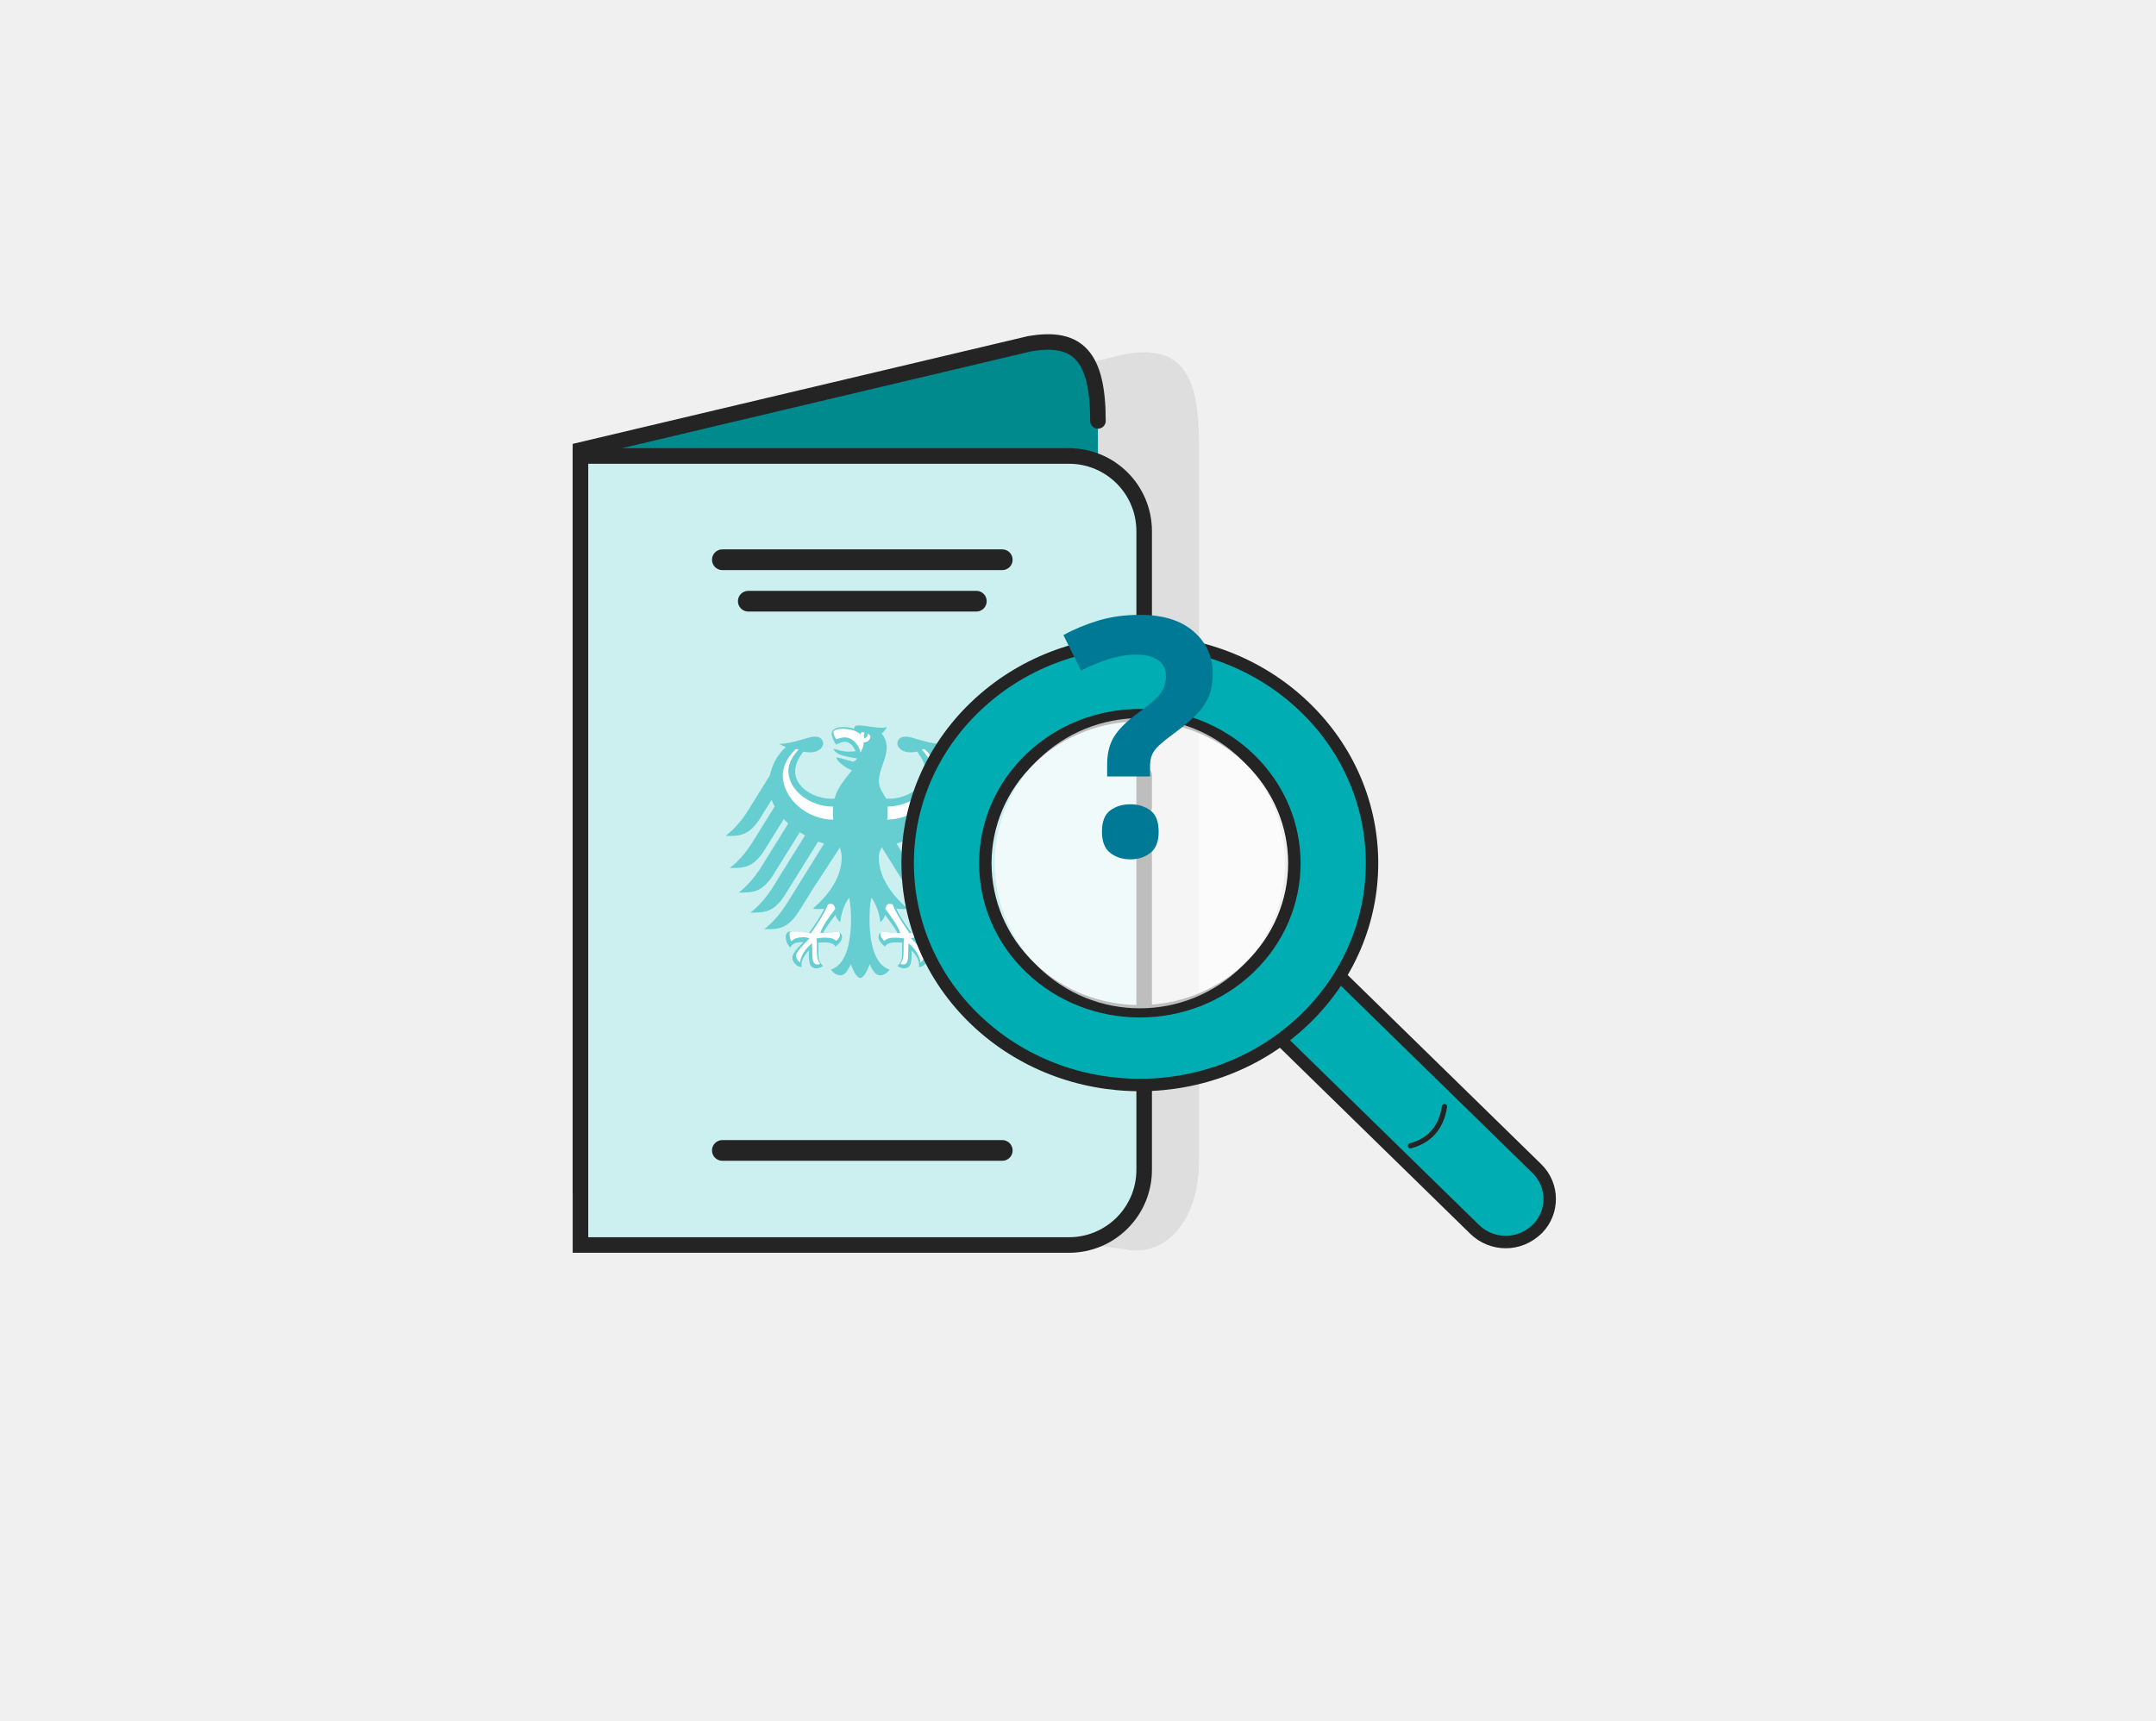
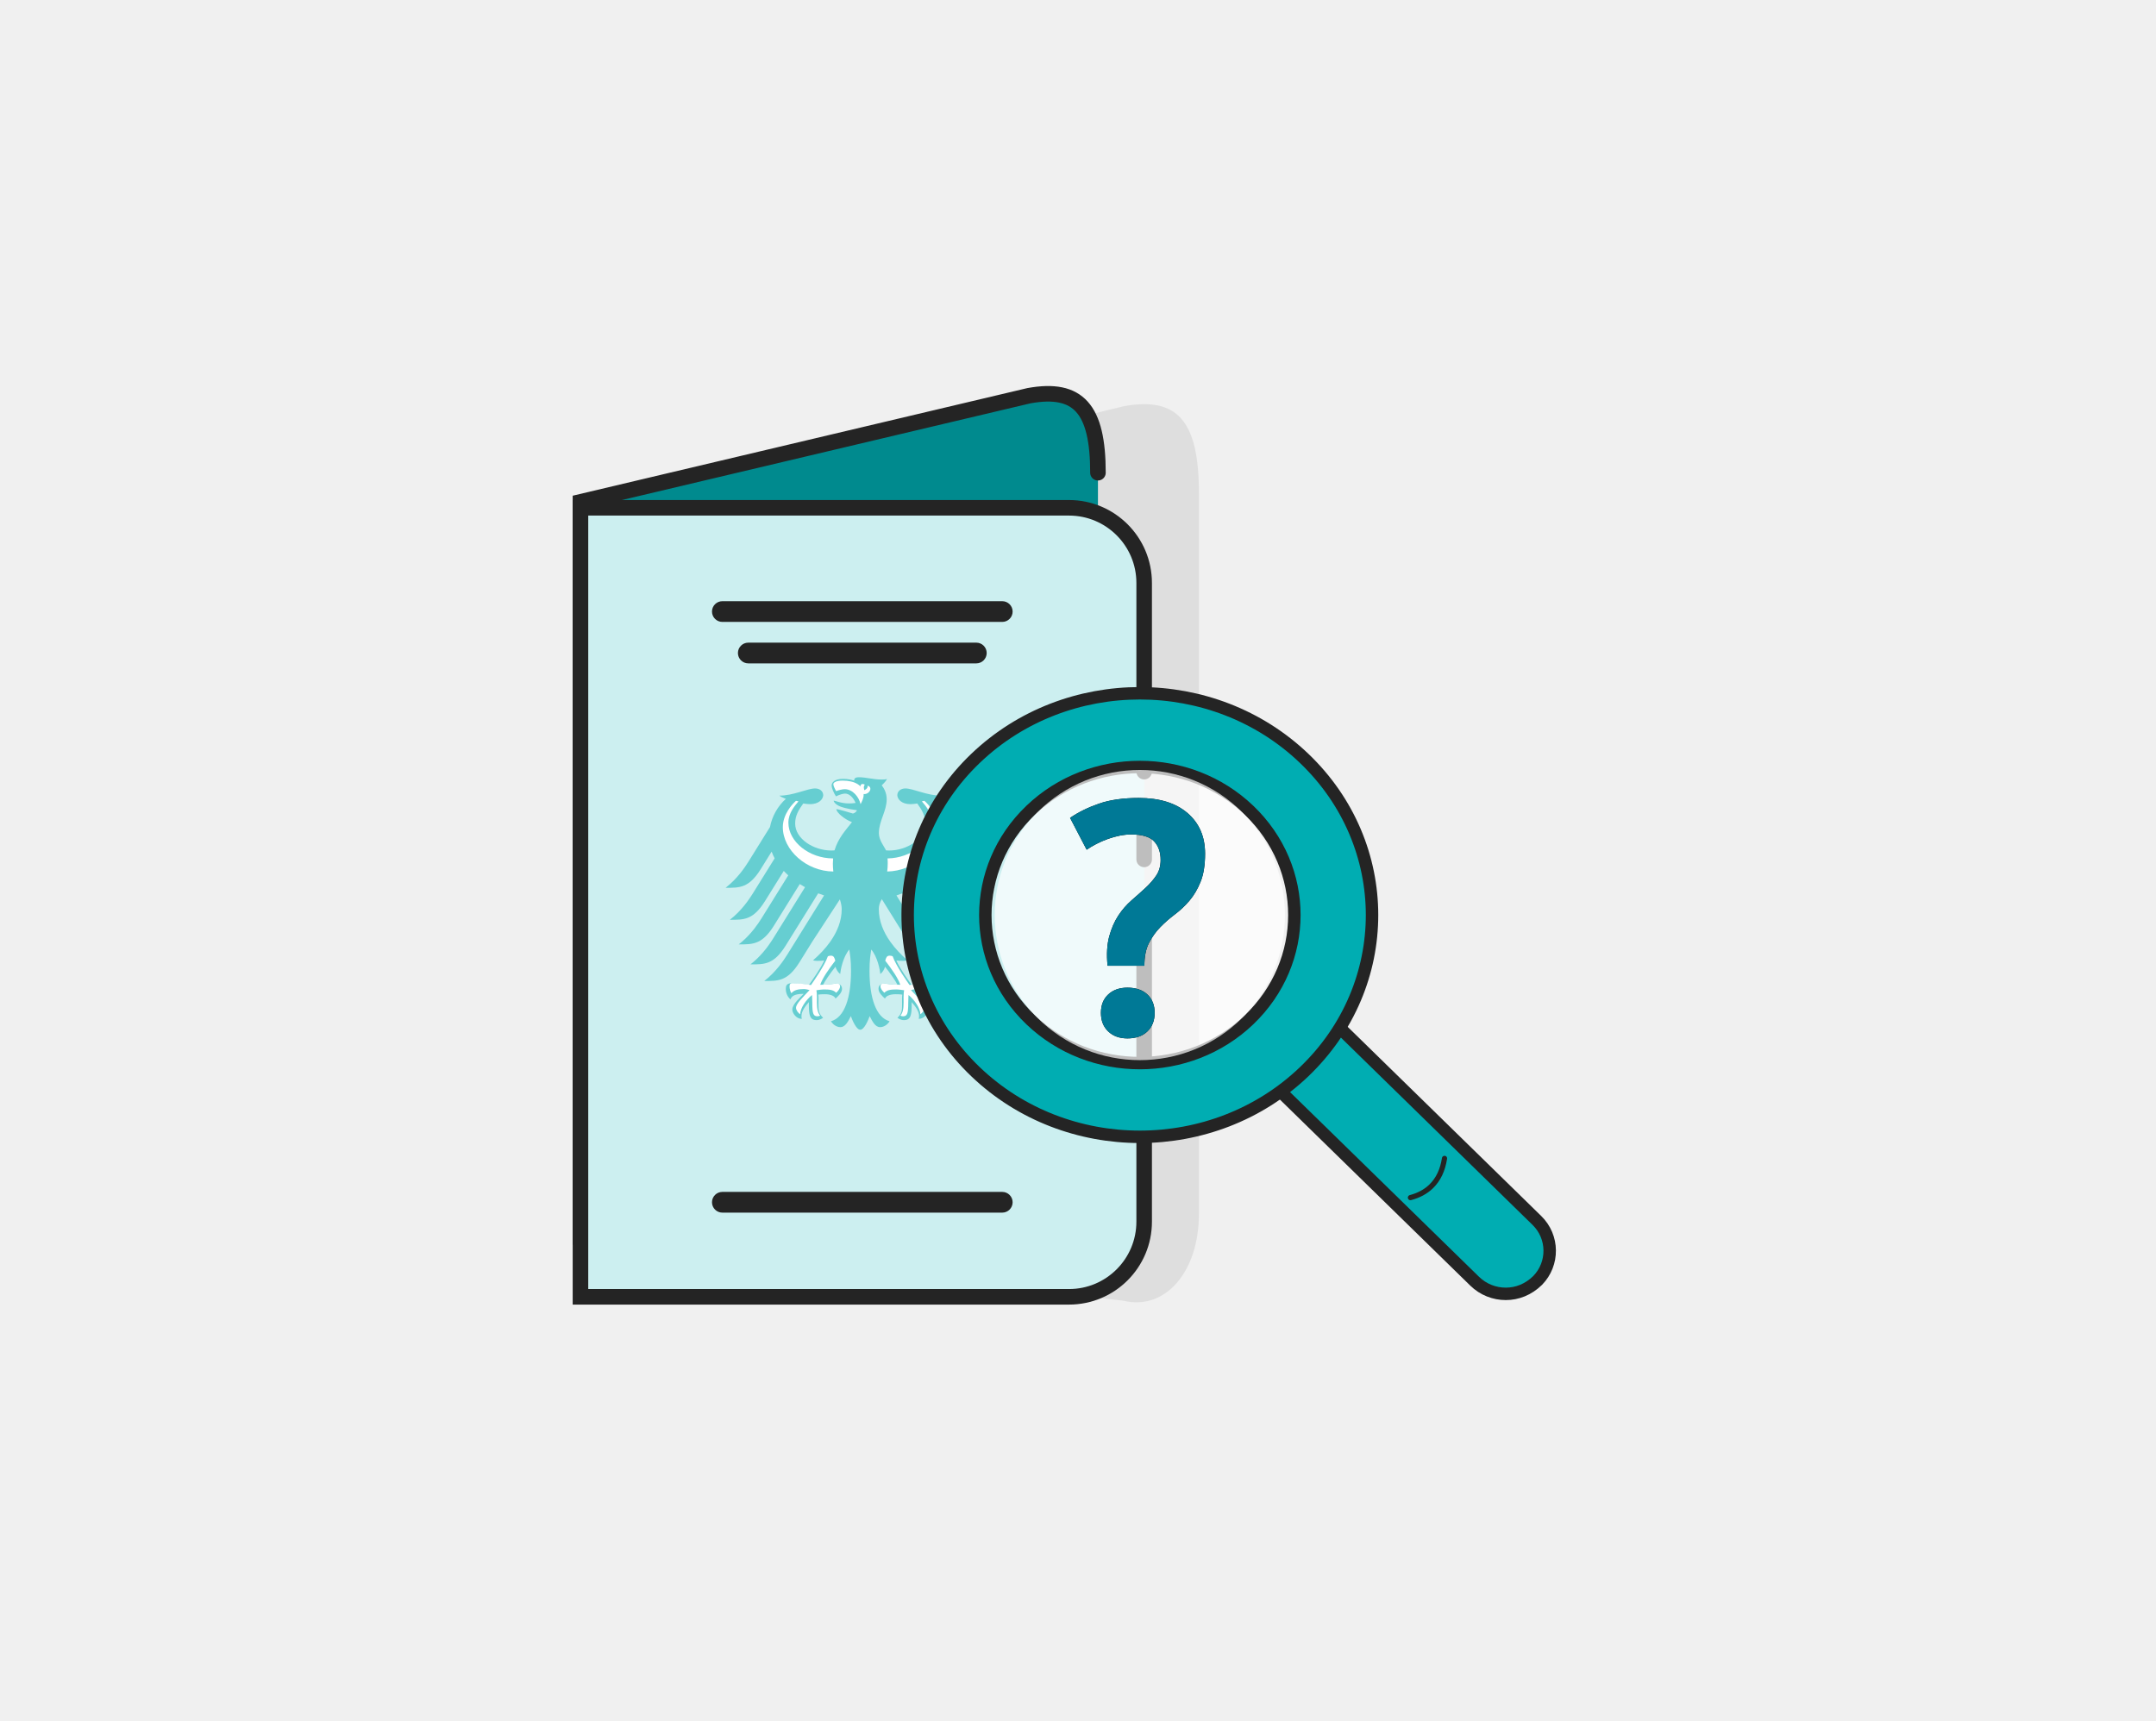
- <svg xmlns="http://www.w3.org/2000/svg" width="208px" height="166px" viewBox="0 0 208 166" version="1.1">
-   <g id="icon_reisepass_verloren" stroke="none" stroke-width="1" fill="none" fill-rule="evenodd">
-     <g id="Group-21" transform="translate(56, 33)">
-       <g id="Group" transform="translate(0, 0)">
-         <g id="icon_passport_hp" transform="translate(0, 0)">
-           <path d="M59.667,48.985 L59.667,79.133 C59.667,84.741 56.403,88.492 52.378,87.511 L5,82.057 L5,12.752 L52.378,1.206 C57.607,0.236 59.667,2.633 59.667,9.584" id="Path" fill="#DEDEDE" />
-           <path d="M49.925,46.119 L49.925,74.048 C49.925,79.023 46.945,82.351 43.268,81.48 L0,81.373 L0,10.426 L43.268,0.183 C48.044,-0.678 49.925,1.449 49.925,7.615" id="Path" stroke="#242424" stroke-width="1.5" fill="#008A8E" stroke-linecap="round" />
-           <line x1="49.925" y1="36.951" x2="49.925" y2="40.855" id="Path" stroke="#242424" stroke-width="1.5" fill="#D4D2D2" stroke-linecap="round" />
-           <path d="M54.383,49.245 L54.383,79.885 C54.383,83.889 51.136,87.136 47.132,87.136 L0,87.136 L0,11 L47.132,11 C51.136,11 54.383,14.246 54.383,18.251 L54.383,31.019 L54.383,36.458" id="Path" stroke="#242424" stroke-width="1.5" fill="#CCEFF0" stroke-linecap="round" />
-           <g id="Bundesadler_Bundesorgane" transform="translate(14, 37)">
-             <path d="M21.592,15.867 C21.991,16.46 22.653,17.337 23.59,18.058 C22.244,18.058 21.351,18.09 20.212,16.28 L19.956,15.867 L17.055,11.201 C16.868,11.273 16.678,11.34 16.485,11.404 L19.26,15.867 L20.054,17.144 C20.402,17.702 21.147,18.806 22.255,19.66 C20.91,19.66 20.017,19.691 18.878,17.881 L17.626,15.867 L15.075,11.762 C14.856,12.114 14.784,12.423 14.784,12.731 C14.784,13.865 15.22,14.923 15.888,15.867 C16.352,16.522 16.928,17.124 17.545,17.661 C17.45,17.704 17.282,17.72 17.126,17.72 C16.816,17.72 16.614,17.702 16.474,17.678 C16.823,18.475 17.573,19.504 17.951,20.038 C18.444,19.949 19.161,19.879 19.632,19.879 C20.123,19.879 20.178,20.168 20.178,20.425 C20.178,20.874 19.97,21.234 19.726,21.434 C19.636,21.2 19.452,20.895 18.544,20.895 C18.718,21.196 19.549,21.872 19.549,22.416 C19.549,22.776 19.157,23.316 18.638,23.316 C18.669,23.2 18.665,23.092 18.665,23.013 C18.665,22.573 18.277,22.058 17.949,21.698 C17.959,21.805 17.954,21.794 17.954,21.918 C17.954,22.96 17.86,23.438 17.202,23.438 C16.88,23.438 16.657,23.26 16.581,23.208 C17.007,22.811 17.029,22.502 17.029,21.917 L17.026,21.411 C17.025,21.279 17.027,21.102 17.048,20.973 C16.812,20.94 16.718,20.941 16.536,20.941 C16.536,20.941 15.601,20.866 15.376,21.356 C15.124,21.121 14.755,20.792 14.755,20.427 C14.755,20.187 14.868,19.914 15.349,19.914 C15.532,19.914 16.105,20.026 16.585,20.026 C16.456,19.738 15.881,18.895 15.385,18.282 C15.31,18.52 15.193,18.778 14.932,18.986 C14.896,18.594 14.666,17.35 14.054,16.622 C13.983,17.113 13.886,17.617 13.886,18.681 C13.886,21.269 14.506,23.179 15.82,23.546 C15.649,23.846 15.287,24.114 14.912,24.114 C14.431,24.114 14.169,23.566 13.902,23.051 C13.763,23.433 13.379,24.364 12.994,24.364 C12.609,24.364 12.224,23.433 12.087,23.051 C11.819,23.566 11.557,24.114 11.076,24.114 C10.701,24.114 10.339,23.846 10.168,23.546 C11.483,23.179 12.102,21.269 12.102,18.681 C12.102,17.617 12.006,17.113 11.935,16.622 C11.322,17.35 11.092,18.594 11.057,18.986 C10.796,18.778 10.679,18.52 10.603,18.282 C10.106,18.895 9.533,19.738 9.403,20.026 C9.883,20.026 10.457,19.914 10.639,19.914 C11.12,19.914 11.233,20.187 11.233,20.427 C11.233,20.792 10.865,21.121 10.611,21.356 C10.387,20.866 9.452,20.941 9.452,20.941 C9.271,20.941 9.176,20.94 8.941,20.973 C8.961,21.102 8.964,21.279 8.963,21.411 L8.959,21.917 C8.959,22.502 8.98,22.811 9.409,23.208 C9.33,23.26 9.108,23.438 8.786,23.438 C8.129,23.438 8.034,22.96 8.034,21.918 C8.034,21.794 8.03,21.805 8.039,21.698 C7.712,22.058 7.324,22.573 7.324,23.013 C7.324,23.092 7.32,23.2 7.35,23.316 C6.832,23.316 6.439,22.776 6.439,22.416 C6.439,21.872 7.27,21.196 7.535,20.9 C6.537,20.895 6.352,21.2 6.261,21.434 C6.019,21.234 5.81,20.874 5.81,20.425 C5.81,20.168 5.864,19.879 6.356,19.879 C6.826,19.879 7.544,19.949 8.038,20.038 C8.416,19.504 9.165,18.475 9.515,17.678 C9.374,17.702 9.172,17.72 8.862,17.72 C8.706,17.72 8.539,17.704 8.442,17.661 C9.06,17.124 9.637,16.522 10.1,15.865 C10.767,14.92 11.204,13.865 11.204,12.731 C11.204,12.423 11.132,12.114 11.028,11.784 L8.362,15.867 L7.111,17.881 C5.971,19.691 5.079,19.66 3.732,19.66 C4.842,18.806 5.586,17.702 5.934,17.144 L6.729,15.867 L9.503,11.404 C9.31,11.34 9.12,11.273 8.934,11.201 L6.033,15.867 L5.776,16.28 C4.637,18.09 3.744,18.058 2.399,18.058 C3.335,17.337 3.997,16.46 4.396,15.86 L4.6,15.542 L7.667,10.61 C7.492,10.514 7.322,10.412 7.158,10.307 L4.645,14.35 C4.116,15.191 3.639,15.634 3.146,15.867 C2.578,16.137 1.987,16.129 1.267,16.129 L1.588,15.866 C2.528,15.055 3.15,14.122 3.47,13.611 L6.047,9.465 C5.895,9.326 5.751,9.185 5.615,9.039 L3.788,11.977 C2.65,13.789 1.757,13.756 0.411,13.756 C1.529,12.893 2.26,11.804 2.613,11.237 L4.735,7.825 C4.621,7.613 4.524,7.396 4.444,7.174 L3.378,8.89 C2.239,10.701 1.346,10.668 0,10.668 C1.114,9.811 1.852,8.712 2.203,8.151 L4.284,4.805 C4.486,3.77 5.019,2.804 5.814,2.086 C5.547,1.984 5.324,1.877 5.19,1.775 C6.55,1.775 7.895,1.081 8.637,1.081 C9.114,1.081 9.421,1.367 9.421,1.747 C9.388,2.168 8.957,2.596 8.16,2.596 C7.979,2.596 7.748,2.572 7.494,2.531 C7.062,3.136 6.713,3.683 6.713,4.462 C6.713,5.927 8.457,7.07 10.216,7.07 L10.51,7.058 C10.859,5.871 11.6,5.093 12.193,4.332 C11.483,4.072 10.69,3.394 10.69,3.087 C10.78,3.035 12.142,3.464 12.282,3.501 C12.539,3.452 12.677,3.209 12.677,3.185 C12.532,3.16 11.678,3.05 11.095,2.835 C10.651,2.672 10.426,2.377 10.426,2.265 C10.569,2.242 11.108,2.527 11.902,2.527 C12.195,2.527 12.252,2.515 12.543,2.479 C12.339,1.988 11.954,1.575 11.521,1.575 C11.348,1.575 10.967,1.683 10.649,1.845 C10.427,1.498 10.233,1.044 10.233,0.795 C10.233,0.5 10.522,0.157 11.336,0.157 C11.564,0.157 11.777,0.176 11.974,0.214 C12.134,0.244 12.267,0.281 12.41,0.336 C12.393,0.12 12.496,0 12.877,0 C13.548,0 14.235,0.222 15.078,0.222 C15.297,0.222 15.445,0.214 15.57,0.16 C15.516,0.329 15.279,0.577 15.063,0.779 C15.197,0.962 15.544,1.406 15.544,2.123 C15.544,3.276 14.789,4.227 14.789,5.392 C14.789,6.084 15.319,6.696 15.478,7.058 L15.771,7.07 C17.531,7.07 19.274,5.927 19.274,4.462 C19.274,3.683 18.926,3.136 18.494,2.531 C18.24,2.572 18.01,2.596 17.829,2.596 C17.031,2.596 16.599,2.168 16.568,1.747 C16.568,1.367 16.874,1.081 17.351,1.081 C18.093,1.081 19.439,1.775 20.798,1.775 C20.663,1.877 20.441,1.984 20.173,2.086 C20.969,2.804 21.502,3.77 21.704,4.805 L23.785,8.151 C24.135,8.712 24.875,9.811 25.988,10.668 C24.642,10.668 23.749,10.701 22.611,8.89 L21.544,7.174 C21.465,7.396 21.366,7.613 21.253,7.825 L23.374,11.237 C23.728,11.804 24.459,12.893 25.578,13.756 C24.231,13.756 23.338,13.789 22.2,11.977 L20.373,9.039 C20.237,9.185 20.093,9.326 19.941,9.465 L22.519,13.611 C22.838,14.122 23.461,15.055 24.401,15.866 L24.721,16.129 C24.001,16.129 23.41,16.136 22.843,15.867 C22.348,15.635 21.873,15.191 21.343,14.35 L18.83,10.307 C18.665,10.412 18.496,10.514 18.321,10.61 L21.388,15.542 L21.592,15.867 L21.592,15.867 Z" id="Path" fill="#66CED1" fill-rule="nonzero" />
-             <path d="M10.583,17.702 C10.511,17.422 10.44,17.217 10.163,17.217 C10.022,17.217 9.955,17.244 9.869,17.277 C9.571,18.154 8.42,19.8 8.239,20.052 C7.742,19.966 7.047,19.874 6.485,19.874 C6.353,19.874 6.172,19.861 6.172,20.195 C6.172,20.389 6.253,20.727 6.353,20.839 C6.6,20.53 7.026,20.438 7.554,20.438 C7.76,20.438 8.008,20.514 8.102,20.537 C7.43,21.257 6.796,21.853 6.796,22.251 C6.796,22.474 7.015,22.769 7.199,22.867 C7.199,22.279 7.775,21.468 8.339,21.014 C8.339,21.094 8.366,21.402 8.366,21.736 C8.366,22.845 8.47,23.065 8.874,23.065 C8.947,23.065 9.074,23.036 9.121,23.006 C8.904,22.743 8.812,22.394 8.812,21.735 C8.812,21.546 8.817,21.367 8.817,21.213 C8.817,20.92 8.785,20.714 8.765,20.553 C8.92,20.53 9.27,20.477 9.528,20.477 C10.078,20.477 10.419,20.534 10.667,20.795 C10.846,20.652 11.045,20.383 11.045,20.197 C11.045,19.929 10.874,19.911 10.695,19.911 C10.416,19.911 10.187,20.027 9.131,20.027 C9.339,19.399 9.948,18.516 10.583,17.702 L10.583,17.702 L10.583,17.702 Z" id="Path" fill="#FFFFFF" />
-             <path d="M16.857,20.027 C15.801,20.027 15.572,19.911 15.294,19.911 C15.115,19.911 14.943,19.929 14.943,20.197 C14.943,20.383 15.143,20.652 15.32,20.795 C15.569,20.534 15.911,20.477 16.46,20.477 C16.717,20.477 17.069,20.53 17.223,20.553 C17.202,20.714 17.171,20.92 17.171,21.213 C17.171,21.367 17.176,21.546 17.176,21.735 C17.176,22.394 17.085,22.743 16.868,23.006 C16.915,23.036 17.042,23.065 17.115,23.065 C17.519,23.065 17.623,22.845 17.623,21.736 C17.623,21.402 17.649,21.094 17.649,21.014 C18.214,21.468 18.789,22.279 18.789,22.867 C18.974,22.769 19.193,22.474 19.193,22.251 C19.193,21.853 18.558,21.257 17.887,20.537 C17.981,20.514 18.229,20.438 18.434,20.438 C18.963,20.438 19.389,20.53 19.637,20.839 C19.736,20.727 19.816,20.389 19.816,20.195 C19.816,19.861 19.635,19.874 19.504,19.874 C18.942,19.874 18.246,19.966 17.75,20.052 C17.569,19.8 16.418,18.154 16.12,17.277 C16.034,17.244 15.967,17.217 15.825,17.217 C15.548,17.217 15.478,17.422 15.405,17.702 C16.04,18.516 16.649,19.399 16.857,20.027 L16.857,20.027 Z" id="Path" fill="#FFFFFF" fill-rule="nonzero" />
-             <path d="M20.466,4.818 C20.466,3.556 19.514,2.555 19.178,2.274 L18.937,2.327 C19.293,2.748 19.922,3.45 19.922,4.381 C19.922,6.213 17.915,7.803 15.625,7.833 C15.644,8.022 15.643,8.188 15.643,8.33 C15.643,8.592 15.624,8.849 15.593,9.096 C18.192,9.052 20.466,7.013 20.466,4.818 L20.466,4.818 Z" id="Path" fill="#FFFFFF" fill-rule="nonzero" />
-             <path d="M6.06,4.38 C6.06,3.449 6.681,2.748 7.034,2.327 L6.795,2.274 C6.464,2.555 5.523,3.555 5.523,4.817 C5.523,7.027 7.804,9.079 10.395,9.096 C10.368,8.856 10.351,8.6 10.351,8.328 C10.351,8.157 10.36,7.991 10.375,7.833 C8.083,7.833 6.06,6.228 6.06,4.38 L6.06,4.38 Z" id="Path" fill="#FFFFFF" fill-rule="nonzero" />
-             <path d="M13.024,2.599 C13.149,2.343 13.319,2.038 13.319,1.7 C13.319,0.77 12.453,0.325 11.292,0.325 C10.696,0.325 10.395,0.496 10.395,0.67 C10.395,0.841 10.592,1.22 10.669,1.337 C10.883,1.253 11.269,1.152 11.493,1.152 C12.289,1.152 12.884,1.946 13.024,2.599 L13.024,2.599 Z" id="Path" fill="#FFFFFF" fill-rule="nonzero" />
-             <path d="M13.26,1.612 C13.857,1.731 14.265,0.955 13.697,0.816 C13.776,1.072 13.393,1.254 13.393,1.254 C13.393,1.254 13.248,0.909 13.435,0.713 C13.089,0.541 13.001,0.75 12.994,0.97 C13.13,1.155 13.22,1.372 13.26,1.612 L13.26,1.612 L13.26,1.612 Z" id="Path" fill="#FFFFFF" />
-           </g>
-           <line x1="54.383" y1="41.786" x2="54.383" y2="44.929" id="Path" stroke="#242424" stroke-width="1.5" fill="#F2F2F2" stroke-linecap="round" />
-           <rect id="Rectangle" fill="#242424" x="12.689" y="20.012" width="29.004" height="2" rx="1" />
-           <rect id="Rectangle-Copy" fill="#242424" x="15.191" y="24.012" width="24" height="2" rx="1" />
-           <rect id="Rectangle-Copy-2" fill="#242424" x="12.689" y="77.012" width="29.004" height="2" rx="1" />
-         </g>
+ <svg xmlns="http://www.w3.org/2000/svg" xmlns:xlink="http://www.w3.org/1999/xlink" width="208" height="166" viewBox="0 0 208 166">
+   <defs>
+     <path id="icon_reisepass_verloren-a" d="M7.904,16.692 C7.904,15.796 8.053,15.06 8.352,14.484 C8.651,13.908 9.013,13.401 9.44,12.964 C9.867,12.527 10.336,12.116 10.848,11.732 C11.36,11.348 11.829,10.905 12.256,10.404 C12.683,9.903 13.04,9.295 13.328,8.58 C13.616,7.865 13.76,6.964 13.76,5.876 C13.76,4.233 13.195,2.927 12.064,1.956 C10.933,0.985 9.365,0.5 7.36,0.5 C5.867,0.5 4.592,0.681 3.536,1.044 C2.48,1.407 1.547,1.865 0.736,2.42 L0.736,2.42 L2.336,5.492 C2.613,5.3 2.928,5.113 3.28,4.932 C3.632,4.751 4,4.591 4.384,4.452 C4.768,4.313 5.152,4.207 5.536,4.132 C5.92,4.057 6.283,4.02 6.624,4.02 C7.691,4.02 8.432,4.244 8.848,4.692 C9.264,5.14 9.472,5.737 9.472,6.484 C9.472,7.06 9.333,7.556 9.056,7.972 C8.779,8.388 8.432,8.788 8.016,9.172 C7.6,9.556 7.152,9.956 6.672,10.372 C6.192,10.788 5.765,11.279 5.392,11.844 C5.019,12.409 4.725,13.081 4.512,13.86 C4.299,14.639 4.245,15.583 4.352,16.692 L4.352,16.692 L7.904,16.692 Z M6.272,23.7 C7.083,23.7 7.723,23.476 8.192,23.028 C8.661,22.58 8.896,21.983 8.896,21.236 C8.896,20.489 8.661,19.897 8.192,19.46 C7.723,19.023 7.083,18.804 6.272,18.804 C5.504,18.804 4.885,19.023 4.416,19.46 C3.947,19.897 3.712,20.489 3.712,21.236 C3.712,21.983 3.947,22.58 4.416,23.028 C4.885,23.476 5.504,23.7 6.272,23.7 Z" />
+   </defs>
+   <g fill="none" fill-rule="evenodd" transform="translate(56 38)">
+     <g fill-rule="nonzero">
+       <path fill="#DEDEDE" d="M59.667,48.985 L59.667,79.133 C59.667,84.741 56.403,88.492 52.378,87.511 L5,82.057 L5,12.752 L52.378,1.206 C57.607,0.236 59.667,2.633 59.667,9.584" />
+       <path fill="#008A8E" stroke="#242424" stroke-linecap="round" stroke-width="1.5" d="M49.925,46.119 L49.925,74.048 C49.925,79.023 46.945,82.351 43.268,81.48 L0,81.373 L0,10.426 L43.268,0.183 C48.044,-0.678 49.925,1.449 49.925,7.615" />
+       <line x1="49.925" x2="49.925" y1="36.951" y2="40.855" fill="#D4D2D2" stroke="#242424" stroke-linecap="round" stroke-width="1.5" />
+       <path fill="#CCEFF0" stroke="#242424" stroke-linecap="round" stroke-width="1.5" d="M54.383,49.245 L54.383,79.885 C54.383,83.889 51.136,87.136 47.132,87.136 L0,87.136 L0,11 L47.132,11 C51.136,11 54.383,14.246 54.383,18.251 L54.383,31.019 L54.383,36.458" />
+       <g transform="translate(14 37)">
+         <path fill="#66CED1" d="M21.592,15.867 C21.991,16.46 22.653,17.337 23.59,18.058 C22.244,18.058 21.351,18.09 20.212,16.28 L19.956,15.867 L17.055,11.201 C16.868,11.273 16.678,11.34 16.485,11.404 L19.26,15.867 L20.054,17.144 C20.402,17.702 21.147,18.806 22.255,19.66 C20.91,19.66 20.017,19.691 18.878,17.881 L17.626,15.867 L15.075,11.762 C14.856,12.114 14.784,12.423 14.784,12.731 C14.784,13.865 15.22,14.923 15.888,15.867 C16.352,16.522 16.928,17.124 17.545,17.661 C17.45,17.704 17.282,17.72 17.126,17.72 C16.816,17.72 16.614,17.702 16.474,17.678 C16.823,18.475 17.573,19.504 17.951,20.038 C18.444,19.949 19.161,19.879 19.632,19.879 C20.123,19.879 20.178,20.168 20.178,20.425 C20.178,20.874 19.97,21.234 19.726,21.434 C19.636,21.2 19.452,20.895 18.544,20.895 C18.718,21.196 19.549,21.872 19.549,22.416 C19.549,22.776 19.157,23.316 18.638,23.316 C18.669,23.2 18.665,23.092 18.665,23.013 C18.665,22.573 18.277,22.058 17.949,21.698 C17.959,21.805 17.954,21.794 17.954,21.918 C17.954,22.96 17.86,23.438 17.202,23.438 C16.88,23.438 16.657,23.26 16.581,23.208 C17.007,22.811 17.029,22.502 17.029,21.917 L17.026,21.411 C17.025,21.279 17.027,21.102 17.048,20.973 C16.812,20.94 16.718,20.941 16.536,20.941 C16.536,20.941 15.601,20.866 15.376,21.356 C15.124,21.121 14.755,20.792 14.755,20.427 C14.755,20.187 14.868,19.914 15.349,19.914 C15.532,19.914 16.105,20.026 16.585,20.026 C16.456,19.738 15.881,18.895 15.385,18.282 C15.31,18.52 15.193,18.778 14.932,18.986 C14.896,18.594 14.666,17.35 14.054,16.622 C13.983,17.113 13.886,17.617 13.886,18.681 C13.886,21.269 14.506,23.179 15.82,23.546 C15.649,23.846 15.287,24.114 14.912,24.114 C14.431,24.114 14.169,23.566 13.902,23.051 C13.763,23.433 13.379,24.364 12.994,24.364 C12.609,24.364 12.224,23.433 12.087,23.051 C11.819,23.566 11.557,24.114 11.076,24.114 C10.701,24.114 10.339,23.846 10.168,23.546 C11.483,23.179 12.102,21.269 12.102,18.681 C12.102,17.617 12.006,17.113 11.935,16.622 C11.322,17.35 11.092,18.594 11.057,18.986 C10.796,18.778 10.679,18.52 10.603,18.282 C10.106,18.895 9.533,19.738 9.403,20.026 C9.883,20.026 10.457,19.914 10.639,19.914 C11.12,19.914 11.233,20.187 11.233,20.427 C11.233,20.792 10.865,21.121 10.611,21.356 C10.387,20.866 9.452,20.941 9.452,20.941 C9.271,20.941 9.176,20.94 8.941,20.973 C8.961,21.102 8.964,21.279 8.963,21.411 L8.959,21.917 C8.959,22.502 8.98,22.811 9.409,23.208 C9.33,23.26 9.108,23.438 8.786,23.438 C8.129,23.438 8.034,22.96 8.034,21.918 C8.034,21.794 8.03,21.805 8.039,21.698 C7.712,22.058 7.324,22.573 7.324,23.013 C7.324,23.092 7.32,23.2 7.35,23.316 C6.832,23.316 6.439,22.776 6.439,22.416 C6.439,21.872 7.27,21.196 7.535,20.9 C6.537,20.895 6.352,21.2 6.261,21.434 C6.019,21.234 5.81,20.874 5.81,20.425 C5.81,20.168 5.864,19.879 6.356,19.879 C6.826,19.879 7.544,19.949 8.038,20.038 C8.416,19.504 9.165,18.475 9.515,17.678 C9.374,17.702 9.172,17.72 8.862,17.72 C8.706,17.72 8.539,17.704 8.442,17.661 C9.06,17.124 9.637,16.522 10.1,15.865 C10.767,14.92 11.204,13.865 11.204,12.731 C11.204,12.423 11.132,12.114 11.028,11.784 L8.362,15.867 L7.111,17.881 C5.971,19.691 5.079,19.66 3.732,19.66 C4.842,18.806 5.586,17.702 5.934,17.144 L6.729,15.867 L9.503,11.404 C9.31,11.34 9.12,11.273 8.934,11.201 L6.033,15.867 L5.776,16.28 C4.637,18.09 3.744,18.058 2.399,18.058 C3.335,17.337 3.997,16.46 4.396,15.86 L4.6,15.542 L7.667,10.61 C7.492,10.514 7.322,10.412 7.158,10.307 L4.645,14.35 C4.116,15.191 3.639,15.634 3.146,15.867 C2.578,16.137 1.987,16.129 1.267,16.129 L1.588,15.866 C2.528,15.055 3.15,14.122 3.47,13.611 L6.047,9.465 C5.895,9.326 5.751,9.185 5.615,9.039 L3.788,11.977 C2.65,13.789 1.757,13.756 0.411,13.756 C1.529,12.893 2.26,11.804 2.613,11.237 L4.735,7.825 C4.621,7.613 4.524,7.396 4.444,7.174 L3.378,8.89 C2.239,10.701 1.346,10.668 0,10.668 C1.114,9.811 1.852,8.712 2.203,8.151 L4.284,4.805 C4.486,3.77 5.019,2.804 5.814,2.086 C5.547,1.984 5.324,1.877 5.19,1.775 C6.55,1.775 7.895,1.081 8.637,1.081 C9.114,1.081 9.421,1.367 9.421,1.747 C9.388,2.168 8.957,2.596 8.16,2.596 C7.979,2.596 7.748,2.572 7.494,2.531 C7.062,3.136 6.713,3.683 6.713,4.462 C6.713,5.927 8.457,7.07 10.216,7.07 L10.51,7.058 C10.859,5.871 11.6,5.093 12.193,4.332 C11.483,4.072 10.69,3.394 10.69,3.087 C10.78,3.035 12.142,3.464 12.282,3.501 C12.539,3.452 12.677,3.209 12.677,3.185 C12.532,3.16 11.678,3.05 11.095,2.835 C10.651,2.672 10.426,2.377 10.426,2.265 C10.569,2.242 11.108,2.527 11.902,2.527 C12.195,2.527 12.252,2.515 12.543,2.479 C12.339,1.988 11.954,1.575 11.521,1.575 C11.348,1.575 10.967,1.683 10.649,1.845 C10.427,1.498 10.233,1.044 10.233,0.795 C10.233,0.5 10.522,0.157 11.336,0.157 C11.564,0.157 11.777,0.176 11.974,0.214 C12.134,0.244 12.267,0.281 12.41,0.336 C12.393,0.12 12.496,0 12.877,0 C13.548,0 14.235,0.222 15.078,0.222 C15.297,0.222 15.445,0.214 15.57,0.16 C15.516,0.329 15.279,0.577 15.063,0.779 C15.197,0.962 15.544,1.406 15.544,2.123 C15.544,3.276 14.789,4.227 14.789,5.392 C14.789,6.084 15.319,6.696 15.478,7.058 L15.771,7.07 C17.531,7.07 19.274,5.927 19.274,4.462 C19.274,3.683 18.926,3.136 18.494,2.531 C18.24,2.572 18.01,2.596 17.829,2.596 C17.031,2.596 16.599,2.168 16.568,1.747 C16.568,1.367 16.874,1.081 17.351,1.081 C18.093,1.081 19.439,1.775 20.798,1.775 C20.663,1.877 20.441,1.984 20.173,2.086 C20.969,2.804 21.502,3.77 21.704,4.805 L23.785,8.151 C24.135,8.712 24.875,9.811 25.988,10.668 C24.642,10.668 23.749,10.701 22.611,8.89 L21.544,7.174 C21.465,7.396 21.366,7.613 21.253,7.825 L23.374,11.237 C23.728,11.804 24.459,12.893 25.578,13.756 C24.231,13.756 23.338,13.789 22.2,11.977 L20.373,9.039 C20.237,9.185 20.093,9.326 19.941,9.465 L22.519,13.611 C22.838,14.122 23.461,15.055 24.401,15.866 L24.721,16.129 C24.001,16.129 23.41,16.136 22.843,15.867 C22.348,15.635 21.873,15.191 21.343,14.35 L18.83,10.307 C18.665,10.412 18.496,10.514 18.321,10.61 L21.388,15.542 L21.592,15.867 L21.592,15.867 Z" />
+         <path fill="#FFF" d="M10.583 17.702C10.511 17.422 10.44 17.217 10.163 17.217 10.022 17.217 9.955 17.244 9.869 17.277 9.571 18.154 8.42 19.8 8.239 20.052 7.742 19.966 7.047 19.874 6.485 19.874 6.353 19.874 6.172 19.861 6.172 20.195 6.172 20.389 6.253 20.727 6.353 20.839 6.6 20.53 7.026 20.438 7.554 20.438 7.76 20.438 8.008 20.514 8.102 20.537 7.43 21.257 6.796 21.853 6.796 22.251 6.796 22.474 7.015 22.769 7.199 22.867 7.199 22.279 7.775 21.468 8.339 21.014 8.339 21.094 8.366 21.402 8.366 21.736 8.366 22.845 8.47 23.065 8.874 23.065 8.947 23.065 9.074 23.036 9.121 23.006 8.904 22.743 8.812 22.394 8.812 21.735 8.812 21.546 8.817 21.367 8.817 21.213 8.817 20.92 8.785 20.714 8.765 20.553 8.92 20.53 9.27 20.477 9.528 20.477 10.078 20.477 10.419 20.534 10.667 20.795 10.846 20.652 11.045 20.383 11.045 20.197 11.045 19.929 10.874 19.911 10.695 19.911 10.416 19.911 10.187 20.027 9.131 20.027 9.339 19.399 9.948 18.516 10.583 17.702L10.583 17.702 10.583 17.702zM16.857 20.027C15.801 20.027 15.572 19.911 15.294 19.911 15.115 19.911 14.943 19.929 14.943 20.197 14.943 20.383 15.143 20.652 15.32 20.795 15.569 20.534 15.911 20.477 16.46 20.477 16.717 20.477 17.069 20.53 17.223 20.553 17.202 20.714 17.171 20.92 17.171 21.213 17.171 21.367 17.176 21.546 17.176 21.735 17.176 22.394 17.085 22.743 16.868 23.006 16.915 23.036 17.042 23.065 17.115 23.065 17.519 23.065 17.623 22.845 17.623 21.736 17.623 21.402 17.649 21.094 17.649 21.014 18.214 21.468 18.789 22.279 18.789 22.867 18.974 22.769 19.193 22.474 19.193 22.251 19.193 21.853 18.558 21.257 17.887 20.537 17.981 20.514 18.229 20.438 18.434 20.438 18.963 20.438 19.389 20.53 19.637 20.839 19.736 20.727 19.816 20.389 19.816 20.195 19.816 19.861 19.635 19.874 19.504 19.874 18.942 19.874 18.246 19.966 17.75 20.052 17.569 19.8 16.418 18.154 16.12 17.277 16.034 17.244 15.967 17.217 15.825 17.217 15.548 17.217 15.478 17.422 15.405 17.702 16.04 18.516 16.649 19.399 16.857 20.027L16.857 20.027zM20.466 4.818C20.466 3.556 19.514 2.555 19.178 2.274L18.937 2.327C19.293 2.748 19.922 3.45 19.922 4.381 19.922 6.213 17.915 7.803 15.625 7.833 15.644 8.022 15.643 8.188 15.643 8.33 15.643 8.592 15.624 8.849 15.593 9.096 18.192 9.052 20.466 7.013 20.466 4.818L20.466 4.818zM6.06 4.38C6.06 3.449 6.681 2.748 7.034 2.327L6.795 2.274C6.464 2.555 5.523 3.555 5.523 4.817 5.523 7.027 7.804 9.079 10.395 9.096 10.368 8.856 10.351 8.6 10.351 8.328 10.351 8.157 10.36 7.991 10.375 7.833 8.083 7.833 6.06 6.228 6.06 4.38L6.06 4.38zM13.024 2.599C13.149 2.343 13.319 2.038 13.319 1.7 13.319.77 12.453.325 11.292.325 10.696.325 10.395.496 10.395.67 10.395.841 10.592 1.22 10.669 1.337 10.883 1.253 11.269 1.152 11.493 1.152 12.289 1.152 12.884 1.946 13.024 2.599L13.024 2.599z" />
+         <path fill="#FFF" d="M13.26,1.612 C13.857,1.731 14.265,0.955 13.697,0.816 C13.776,1.072 13.393,1.254 13.393,1.254 C13.393,1.254 13.248,0.909 13.435,0.713 C13.089,0.541 13.001,0.75 12.994,0.97 C13.13,1.155 13.22,1.372 13.26,1.612 L13.26,1.612 L13.26,1.612 Z" />
      </g>
-       <g id="ICON-Search" transform="translate(63.5, 55.5) rotate(-90) translate(-63.5, -55.5) translate(28.5, 22.5)">
-         <path d="M16.697,32.008 C17.954,32.021 19.015,32.496 19.785,33.265 C20.553,34.032 21.033,35.089 21.046,36.258 L21.046,36.258 L21.345,62.571 C21.358,63.702 20.912,64.731 20.179,65.48 C19.446,66.229 18.428,66.699 17.304,66.712 C16.041,66.701 14.983,66.223 14.215,65.455 C13.446,64.688 12.967,63.631 12.954,62.462 L12.954,62.462 L12.654,36.149 C12.641,35.018 13.088,33.989 13.821,33.24 C14.552,32.492 15.568,32.022 16.697,32.008 Z" id="Rectangle" stroke="#242424" stroke-width="1.2" fill="#00ADB2" transform="translate(16.99986, 49.35999) rotate(-315) translate(-16.99986, -49.35999) " />
-         <path d="M40.203,1.067 C45.677,1.067 51.15,3.252 55.326,7.618 C59.512,11.994 61.603,17.731 61.603,23.467 C61.603,29.202 59.512,34.939 55.326,39.315 C51.15,43.681 45.677,45.867 40.203,45.867 C34.729,45.867 29.256,43.681 25.08,39.315 C20.894,34.939 18.803,29.202 18.803,23.467 C18.803,17.731 20.894,11.994 25.08,7.618 C29.256,3.252 34.729,1.067 40.203,1.067 Z M40.203,8.559 C36.545,8.559 32.885,10.016 30.093,12.935 C27.311,15.843 25.918,19.654 25.918,23.467 C25.918,27.279 27.311,31.09 30.093,33.998 C32.885,36.917 36.545,38.374 40.203,38.374 C43.862,38.374 47.522,36.917 50.314,33.998 C53.096,31.09 54.489,27.279 54.489,23.467 C54.489,19.654 53.096,15.843 50.314,12.935 C47.522,10.016 43.862,8.559 40.203,8.559 Z" id="Combined-Shape" stroke="#242424" stroke-width="1.2" fill="#00ADB2" />
-         <circle id="Oval" fill-opacity="0.7" fill="#FFFFFF" transform="translate(40.20321, 23.46667) rotate(-315) translate(-40.20321, -23.46667) " cx="40.203" cy="23.467" r="14" />
-         <path d="M12.1,51.296 C12.812,51.711 13.538,51.932 14.275,51.945 C15.243,51.961 16.187,51.617 17.1,50.945" id="Path" stroke="#242424" stroke-width="0.5" stroke-linecap="round" transform="translate(14.60034, 51.44519) rotate(-315) translate(-14.60034, -51.44519) " />
-         <text id="?" transform="translate(43, 24) rotate(-270) translate(-43, -24) " font-family="PTSans-Bold, PT Sans" font-size="32" font-weight="bold" line-spacing="54" letter-spacing="0.8" fill="#007996">
-           <tspan x="35" y="26">?</tspan>
-         </text>
+       <line x1="54.383" x2="54.383" y1="41.786" y2="44.929" fill="#F2F2F2" stroke="#242424" stroke-linecap="round" stroke-width="1.5" />
+       <rect width="29.004" height="2" x="12.689" y="20.012" fill="#242424" rx="1" />
+       <rect width="24" height="2" x="15.191" y="24.012" fill="#242424" rx="1" />
+       <rect width="29.004" height="2" x="12.689" y="77.012" fill="#242424" rx="1" />
+     </g>
+     <g transform="rotate(-90 60.5 29)">
+       <path fill="#00ADB2" fill-rule="nonzero" stroke="#242424" stroke-width="1.2" d="M15.697,31.008 C16.954,31.021 18.015,31.496 18.785,32.265 C19.553,33.032 20.033,34.089 20.046,35.258 L20.046,35.258 L20.345,61.571 C20.358,62.702 19.912,63.731 19.179,64.48 C18.446,65.229 17.428,65.699 16.304,65.712 C15.041,65.701 13.983,65.223 13.215,64.455 C12.446,63.688 11.967,62.631 11.954,61.462 L11.954,61.462 L11.654,35.149 C11.641,34.018 12.088,32.989 12.821,32.24 C13.552,31.492 14.568,31.022 15.697,31.008 Z" transform="rotate(45 16 48.36)" />
+       <path fill="#00ADB2" fill-rule="nonzero" stroke="#242424" stroke-width="1.2" d="M39.203,0.067 C44.677,0.067 50.15,2.252 54.326,6.618 C58.512,10.994 60.603,16.731 60.603,22.467 C60.603,28.202 58.512,33.939 54.326,38.315 C50.15,42.681 44.677,44.867 39.203,44.867 C33.729,44.867 28.256,42.681 24.08,38.315 C19.894,33.939 17.803,28.202 17.803,22.467 C17.803,16.731 19.894,10.994 24.08,6.618 C28.256,2.252 33.729,0.067 39.203,0.067 Z M39.203,7.559 C35.545,7.559 31.885,9.016 29.093,11.935 C26.311,14.843 24.918,18.654 24.918,22.467 C24.918,26.279 26.311,30.09 29.093,32.998 C31.885,35.917 35.545,37.374 39.203,37.374 C42.862,37.374 46.522,35.917 49.314,32.998 C52.096,30.09 53.489,26.279 53.489,22.467 C53.489,18.654 52.096,14.843 49.314,11.935 C46.522,9.016 42.862,7.559 39.203,7.559 Z" />
+       <circle cx="39.203" cy="22.467" r="14" fill="#FFF" fill-opacity=".7" fill-rule="nonzero" transform="rotate(45 39.203 22.467)" />
+       <path stroke="#242424" stroke-linecap="round" stroke-width=".5" d="M11.1,50.296 C11.812,50.711 12.538,50.932 13.275,50.945 C14.243,50.961 15.187,50.617 16.1,49.945" transform="rotate(45 13.6 50.445)" />
+       <g fill-rule="nonzero" transform="rotate(90 18 33)">
+         <use fill="#000" xlink:href="#icon_reisepass_verloren-a" />
+         <use fill="#007996" xlink:href="#icon_reisepass_verloren-a" />
      </g>
    </g>
  </g>
</svg>
